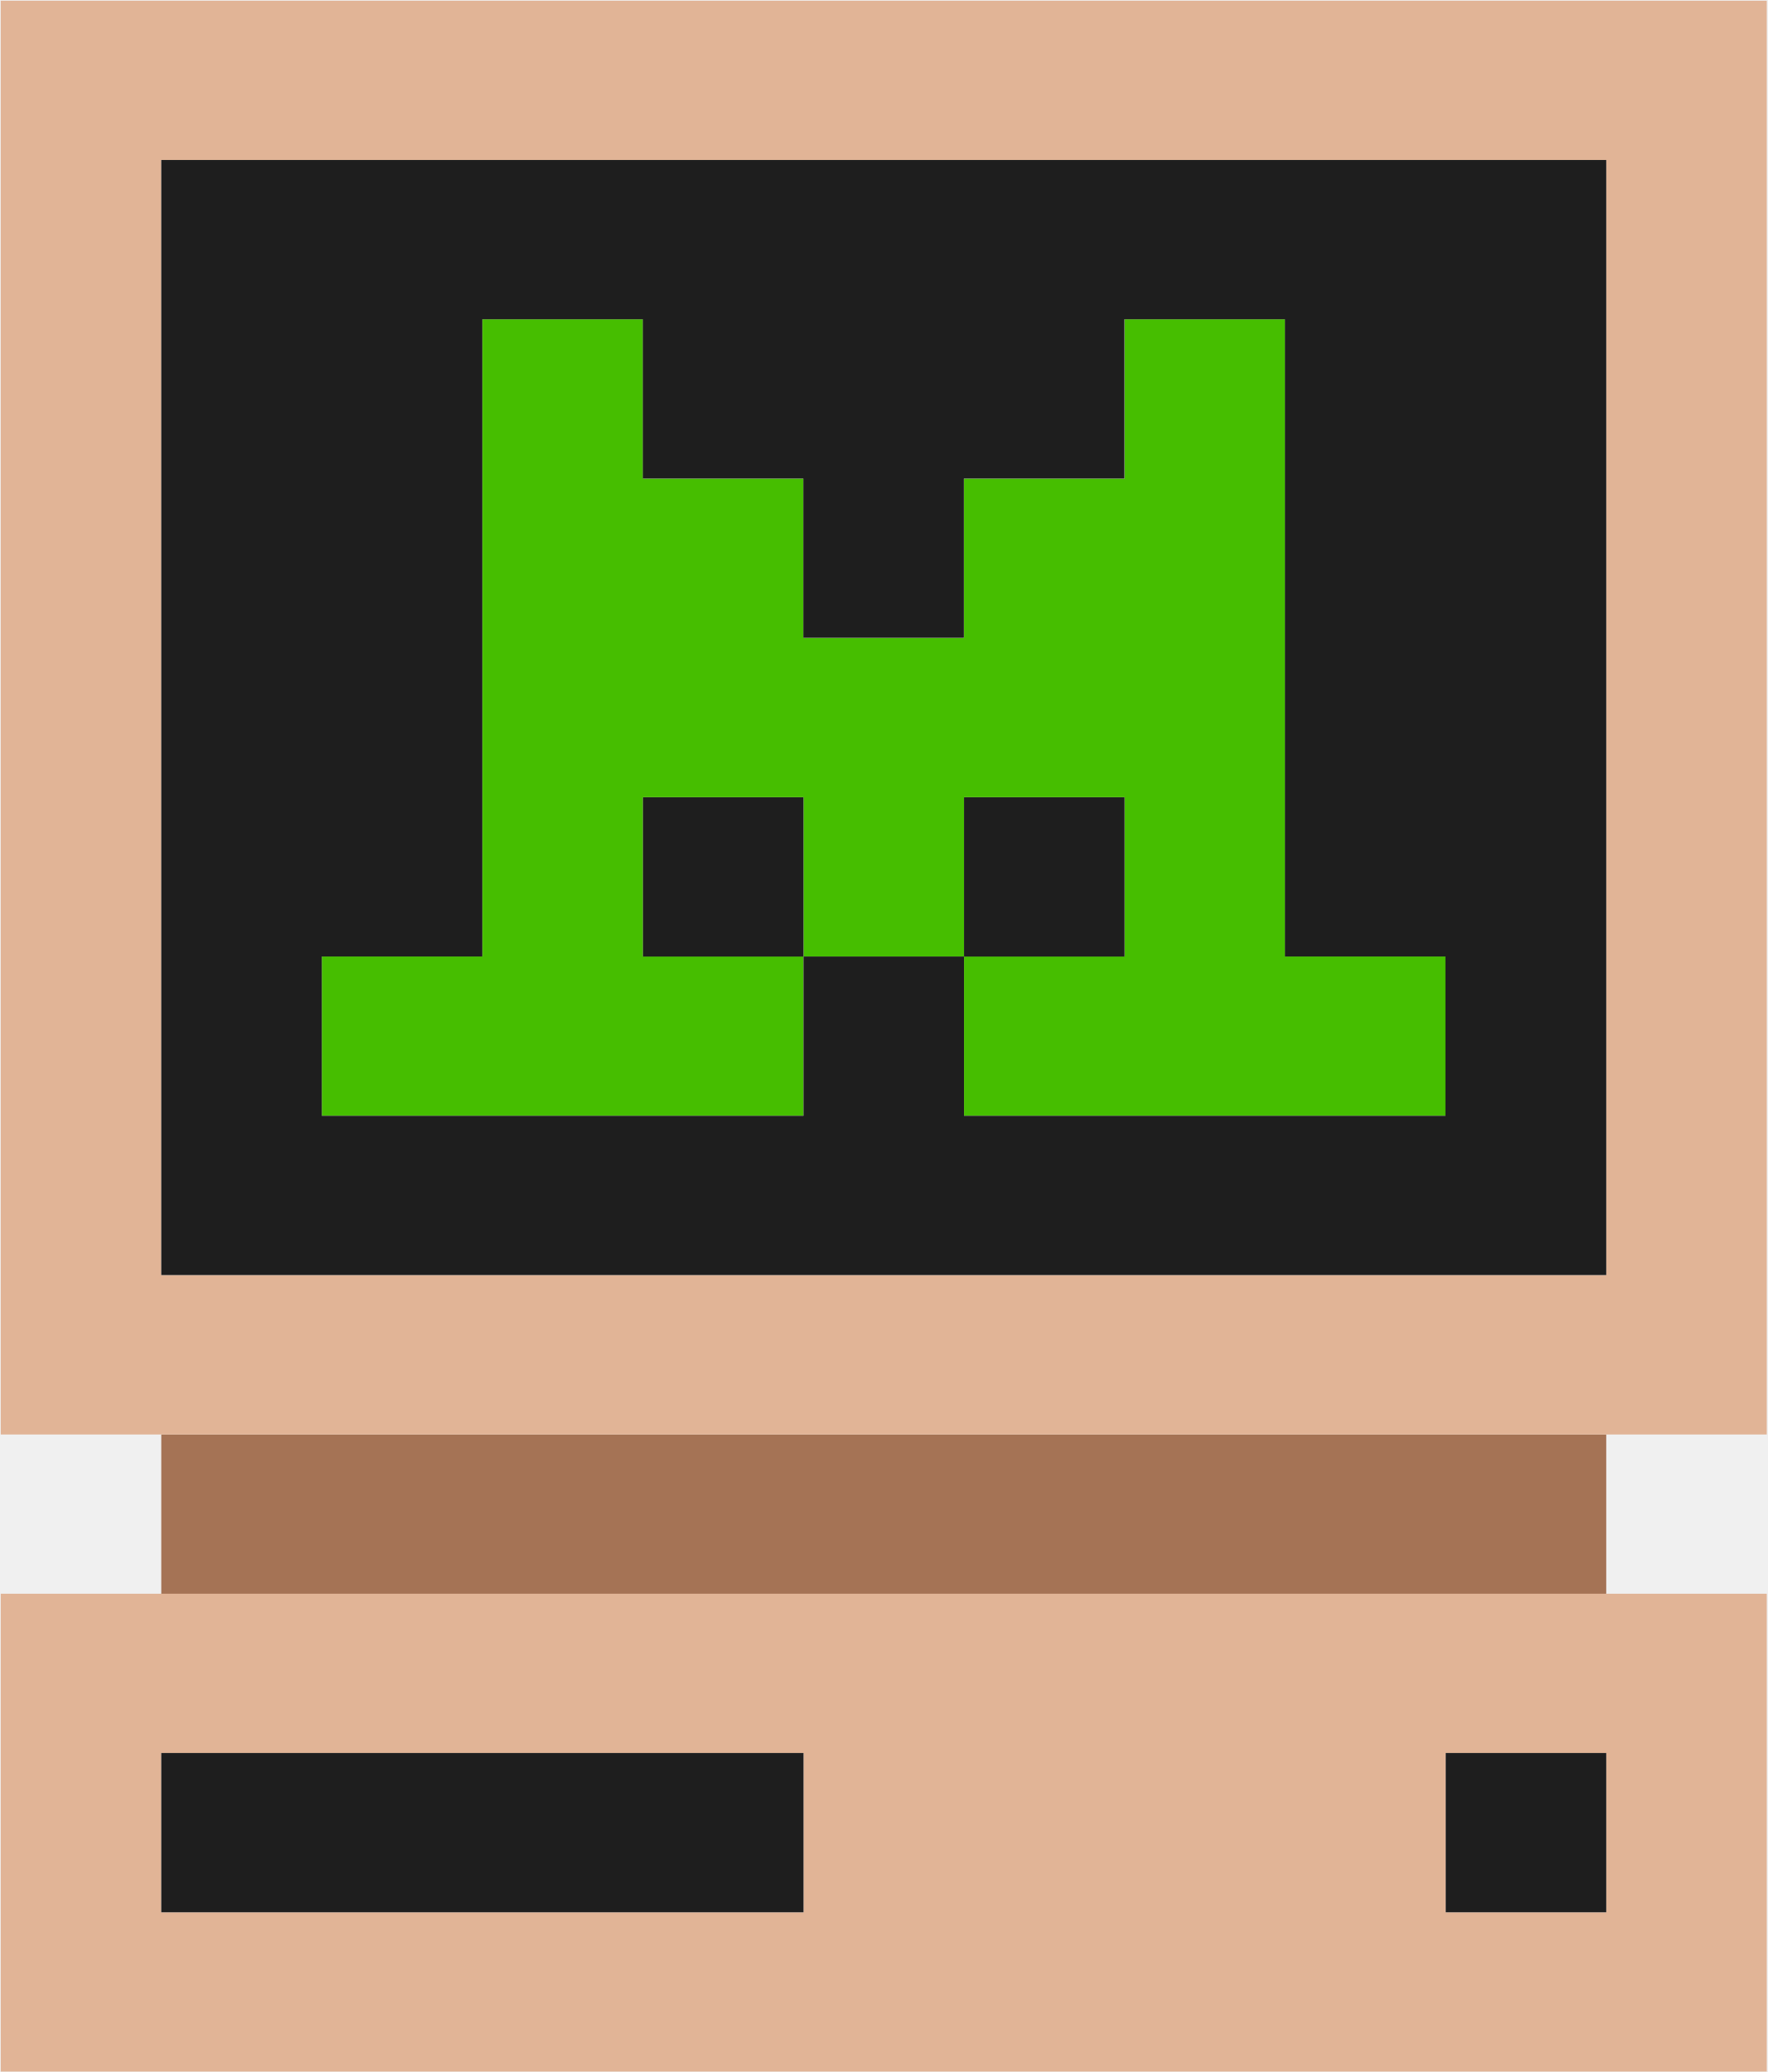
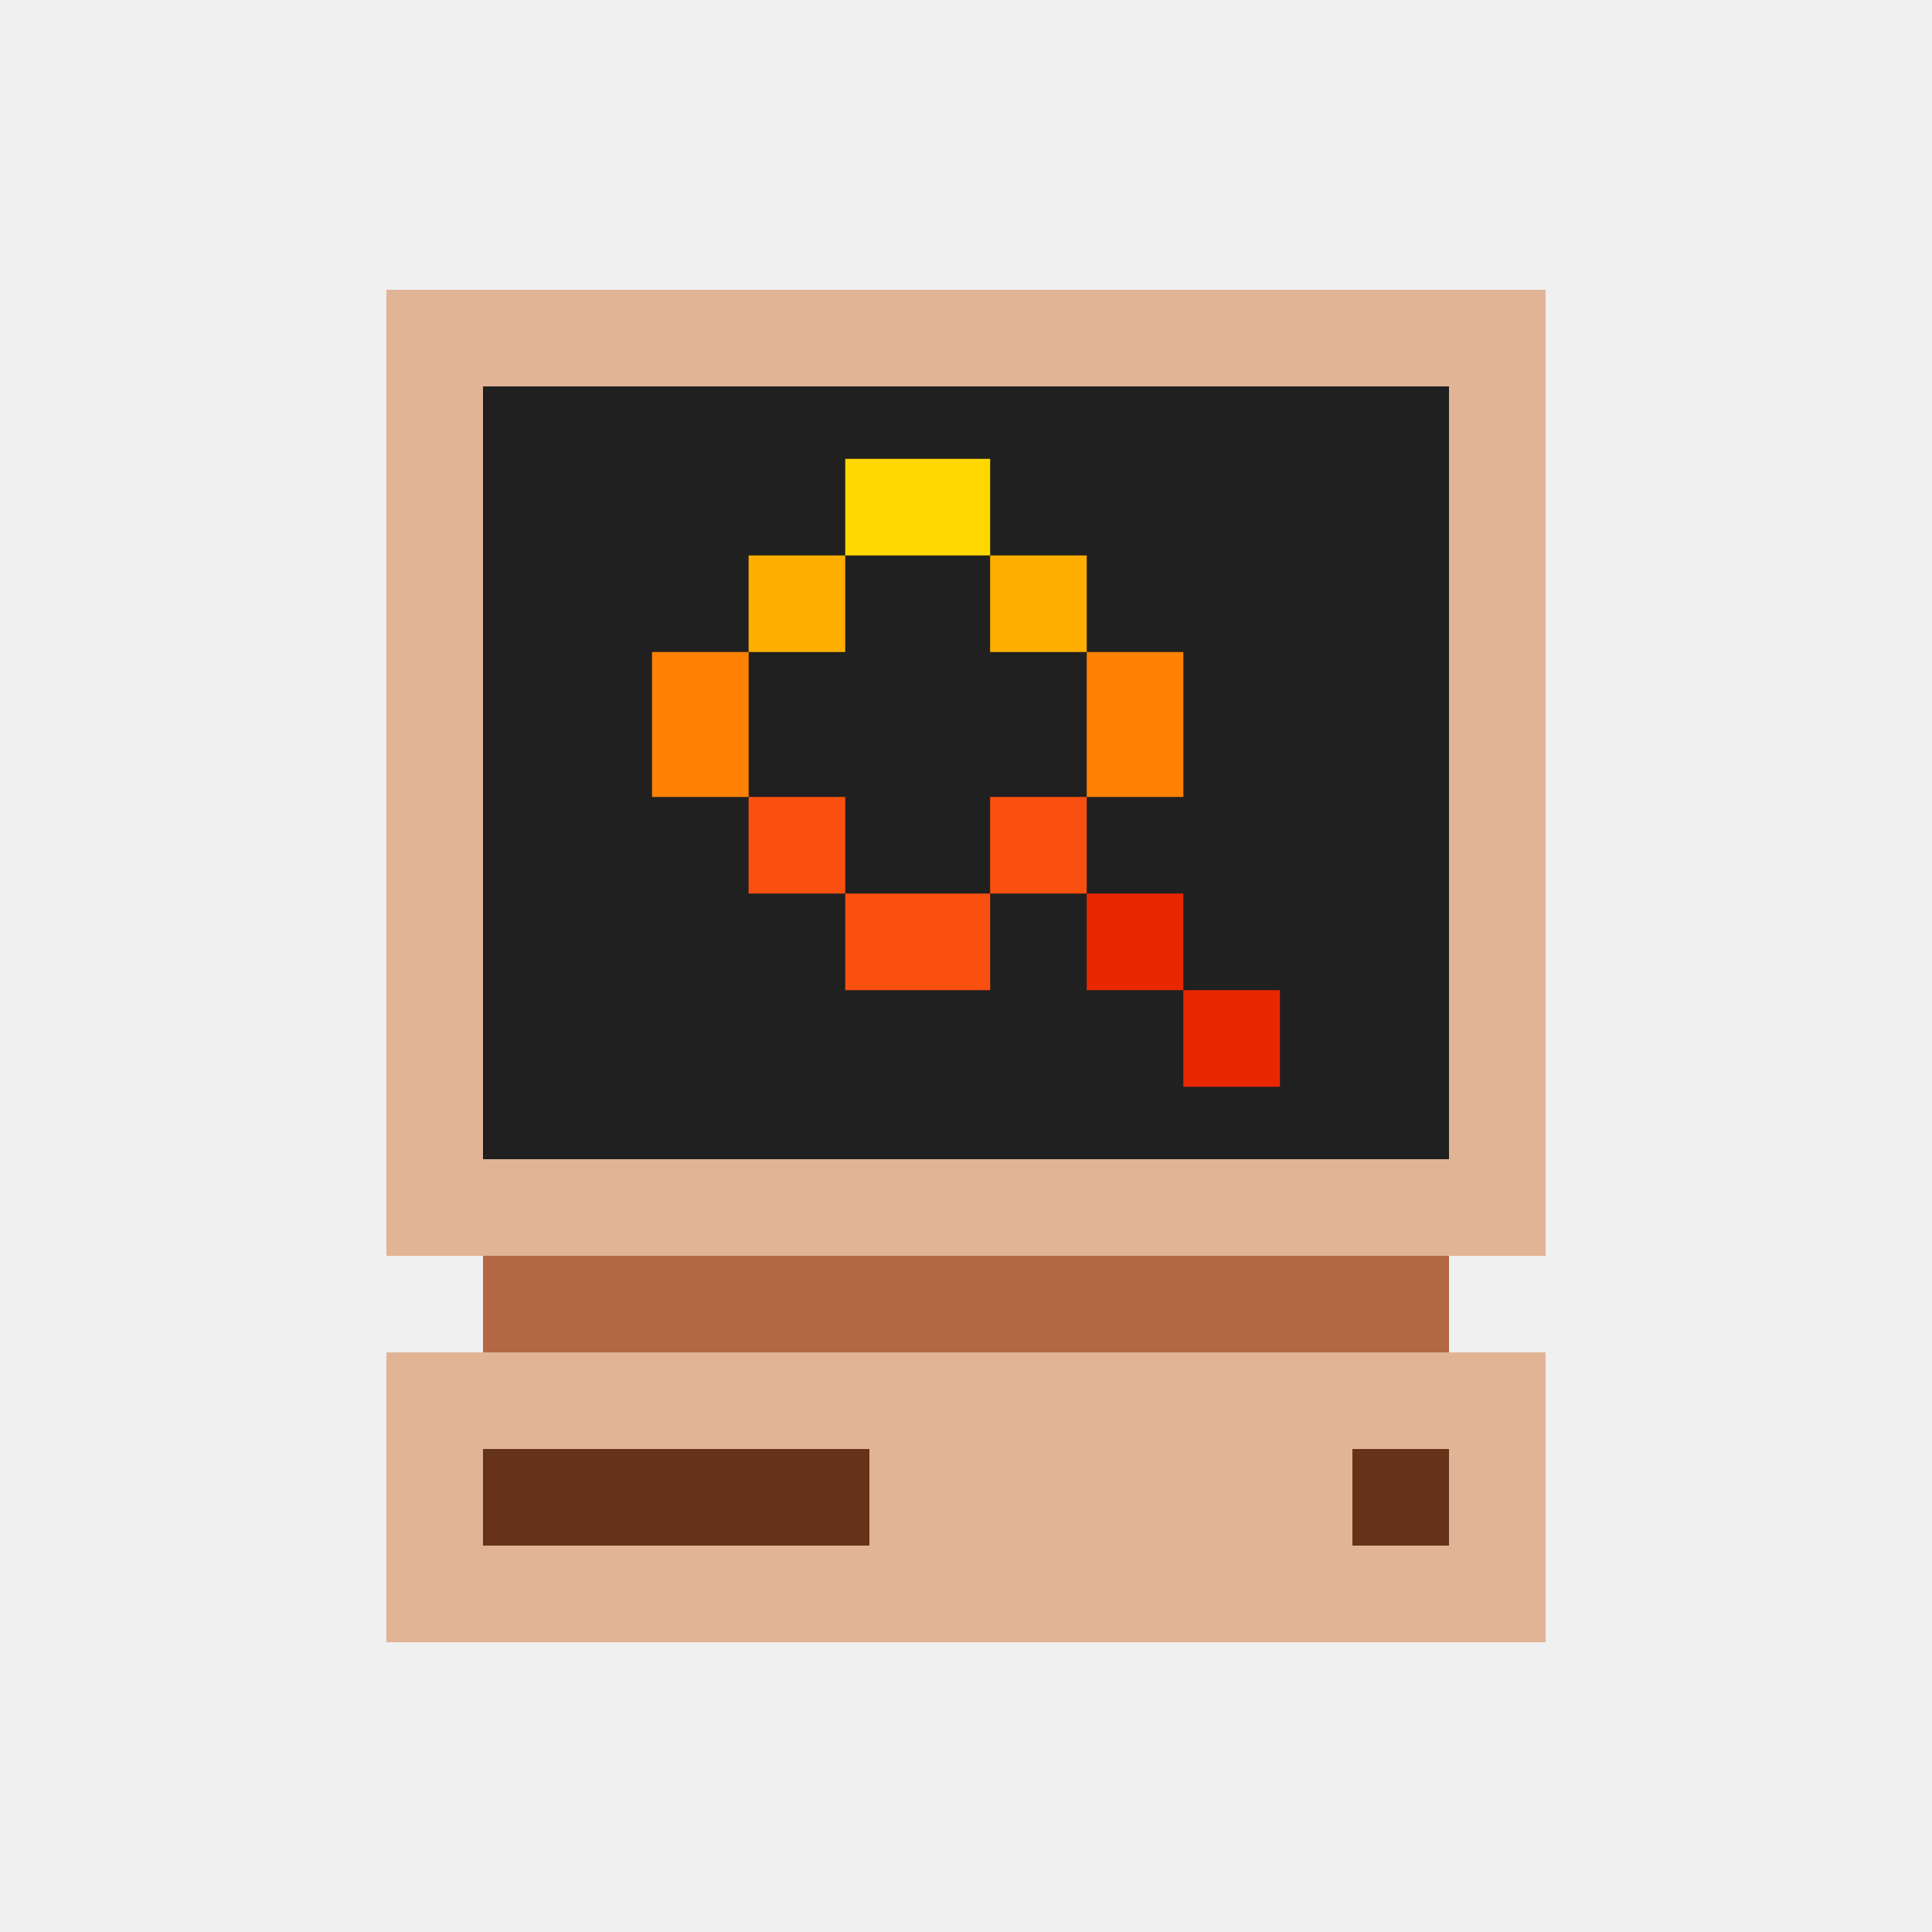
- <svg xmlns="http://www.w3.org/2000/svg" fill="none" viewBox="-0.03 -0.03 71.05 83.3">
-   <g clip-path="url(#clip0_306_6068)">
-     <path d="M51.634 38.423L51.634 12.805L45.176 12.805L45.176 19.213L38.723 19.213L38.723 25.617L32.27 25.617L32.27 19.213L25.817 19.213L25.817 12.805L19.365 12.805L19.365 38.423L12.906 38.423L12.906 44.827L32.27 44.827L32.27 38.423L25.817 38.423L25.817 32.02L32.27 32.02L32.27 38.423L38.723 38.423L38.723 32.02L45.176 32.02L45.176 38.423L38.723 38.423L38.723 44.827L58.087 44.827L58.087 38.423L51.634 38.423Z" fill="#46BE00" />
-     <path d="M58.086 57.641L6.453 57.641L6.453 64.044L64.539 64.044L64.539 57.641L58.086 57.641Z" fill="#A57355" />
-     <path d="M64.539 -7.31898e-09L0 0L-7.68408e-09 57.641L70.992 57.641L70.992 -8.05075e-09L64.539 -7.31898e-09ZM64.539 12.807L64.539 51.232L6.453 51.232L6.453 6.403L64.539 6.403L64.539 12.807Z" fill="#E1B496" />
-     <path d="M58.086 64.043L0 64.043L-2.56087e-09 83.253L70.992 83.253L70.992 64.043L58.086 64.043ZM32.269 76.85L6.453 76.85L6.453 70.446L32.269 70.446L32.269 76.85ZM64.539 76.85L58.086 76.85L58.086 70.446L64.539 70.446L64.539 76.85Z" fill="#E1B496" />
-     <path d="M58.086 6.402L6.453 6.402L6.453 51.231L64.539 51.231L64.539 6.402L58.086 6.402ZM58.086 44.828L38.722 44.828L38.722 38.424L32.27 38.424L32.27 44.828L12.906 44.828L12.906 38.424L19.359 38.424L19.359 12.806L25.811 12.806L25.811 19.209L32.264 19.209L32.264 25.612L38.717 25.612L38.717 19.209L45.17 19.209L45.17 12.806L51.623 12.806L51.623 38.424L58.075 38.424L58.075 44.828L58.086 44.828Z" fill="#1E1E1E" />
-     <path d="M64.539 70.445L58.086 70.445L58.086 76.849L64.539 76.849L64.539 70.445Z" fill="#1E1E1E" />
-     <path d="M19.364 70.445L6.453 70.445L6.453 76.849L32.27 76.849L32.27 70.445L19.364 70.445Z" fill="#1E1E1E" />
-     <path d="M32.269 32.023L25.816 32.023L25.816 38.427L32.269 38.427L32.269 32.023Z" fill="#1E1E1E" />
-     <path d="M45.175 32.023L38.723 32.023L38.723 38.427L45.175 38.427L45.175 32.023Z" fill="#1E1E1E" />
+ <svg xmlns="http://www.w3.org/2000/svg" width="160" height="160" viewBox="0 0 160 160" fill="none">
+   <rect x="32" y="24" width="96" height="80" fill="#E1B496" />
+   <rect x="40" y="32" width="80" height="64" fill="#202020" />
+   <rect width="80" height="8" transform="matrix(1 0 0 -1 40 112)" fill="#B36843" />
+   <rect width="96" height="24" transform="matrix(1 0 0 -1 32 136)" fill="#E1B496" />
+   <rect width="32" height="8" transform="matrix(1 0 0 -1 40 128)" fill="#66331A" />
+   <rect width="8" height="8" transform="matrix(1 0 0 -1 112 128)" fill="#66331A" />
+   <g clip-path="url(#clip0_290_43450)">
+     <path d="M69.998 45.999H61.998V53.999H69.998V45.999Z" fill="#FFAF00" />
+     <path d="M89.998 45.999H81.998V53.999H89.998V45.999Z" fill="#FFAF00" />
+     <path d="M82 38H70V46H82V38Z" fill="#FFD700" />
+     <path d="M89.998 65.999H81.998V73.999H89.998V65.999Z" fill="#FA500F" />
+     <path d="M97.998 73.999H89.998V81.999H97.998V73.999Z" fill="#E92700" />
+     <path d="M105.998 81.999H97.998V89.999H105.998V81.999Z" fill="#E92700" />
+     <path d="M69.998 65.999H61.998V73.999H69.998V65.999Z" fill="#FA500F" />
+     <path d="M82 74H70V82H82V74Z" fill="#FA500F" />
+     <path d="M62 54H54V66H62V54Z" fill="#FF8205" />
+     <path d="M98 54H90V66H98V54Z" fill="#FF8205" />
  </g>
  <defs>
-     <clipPath id="clip0_306_6068">
-       <rect width="70.992" height="83.254" fill="white" />
+     <clipPath id="clip0_290_43450">
+       <rect width="52" height="52" fill="white" transform="translate(54 38)" />
    </clipPath>
  </defs>
</svg>
